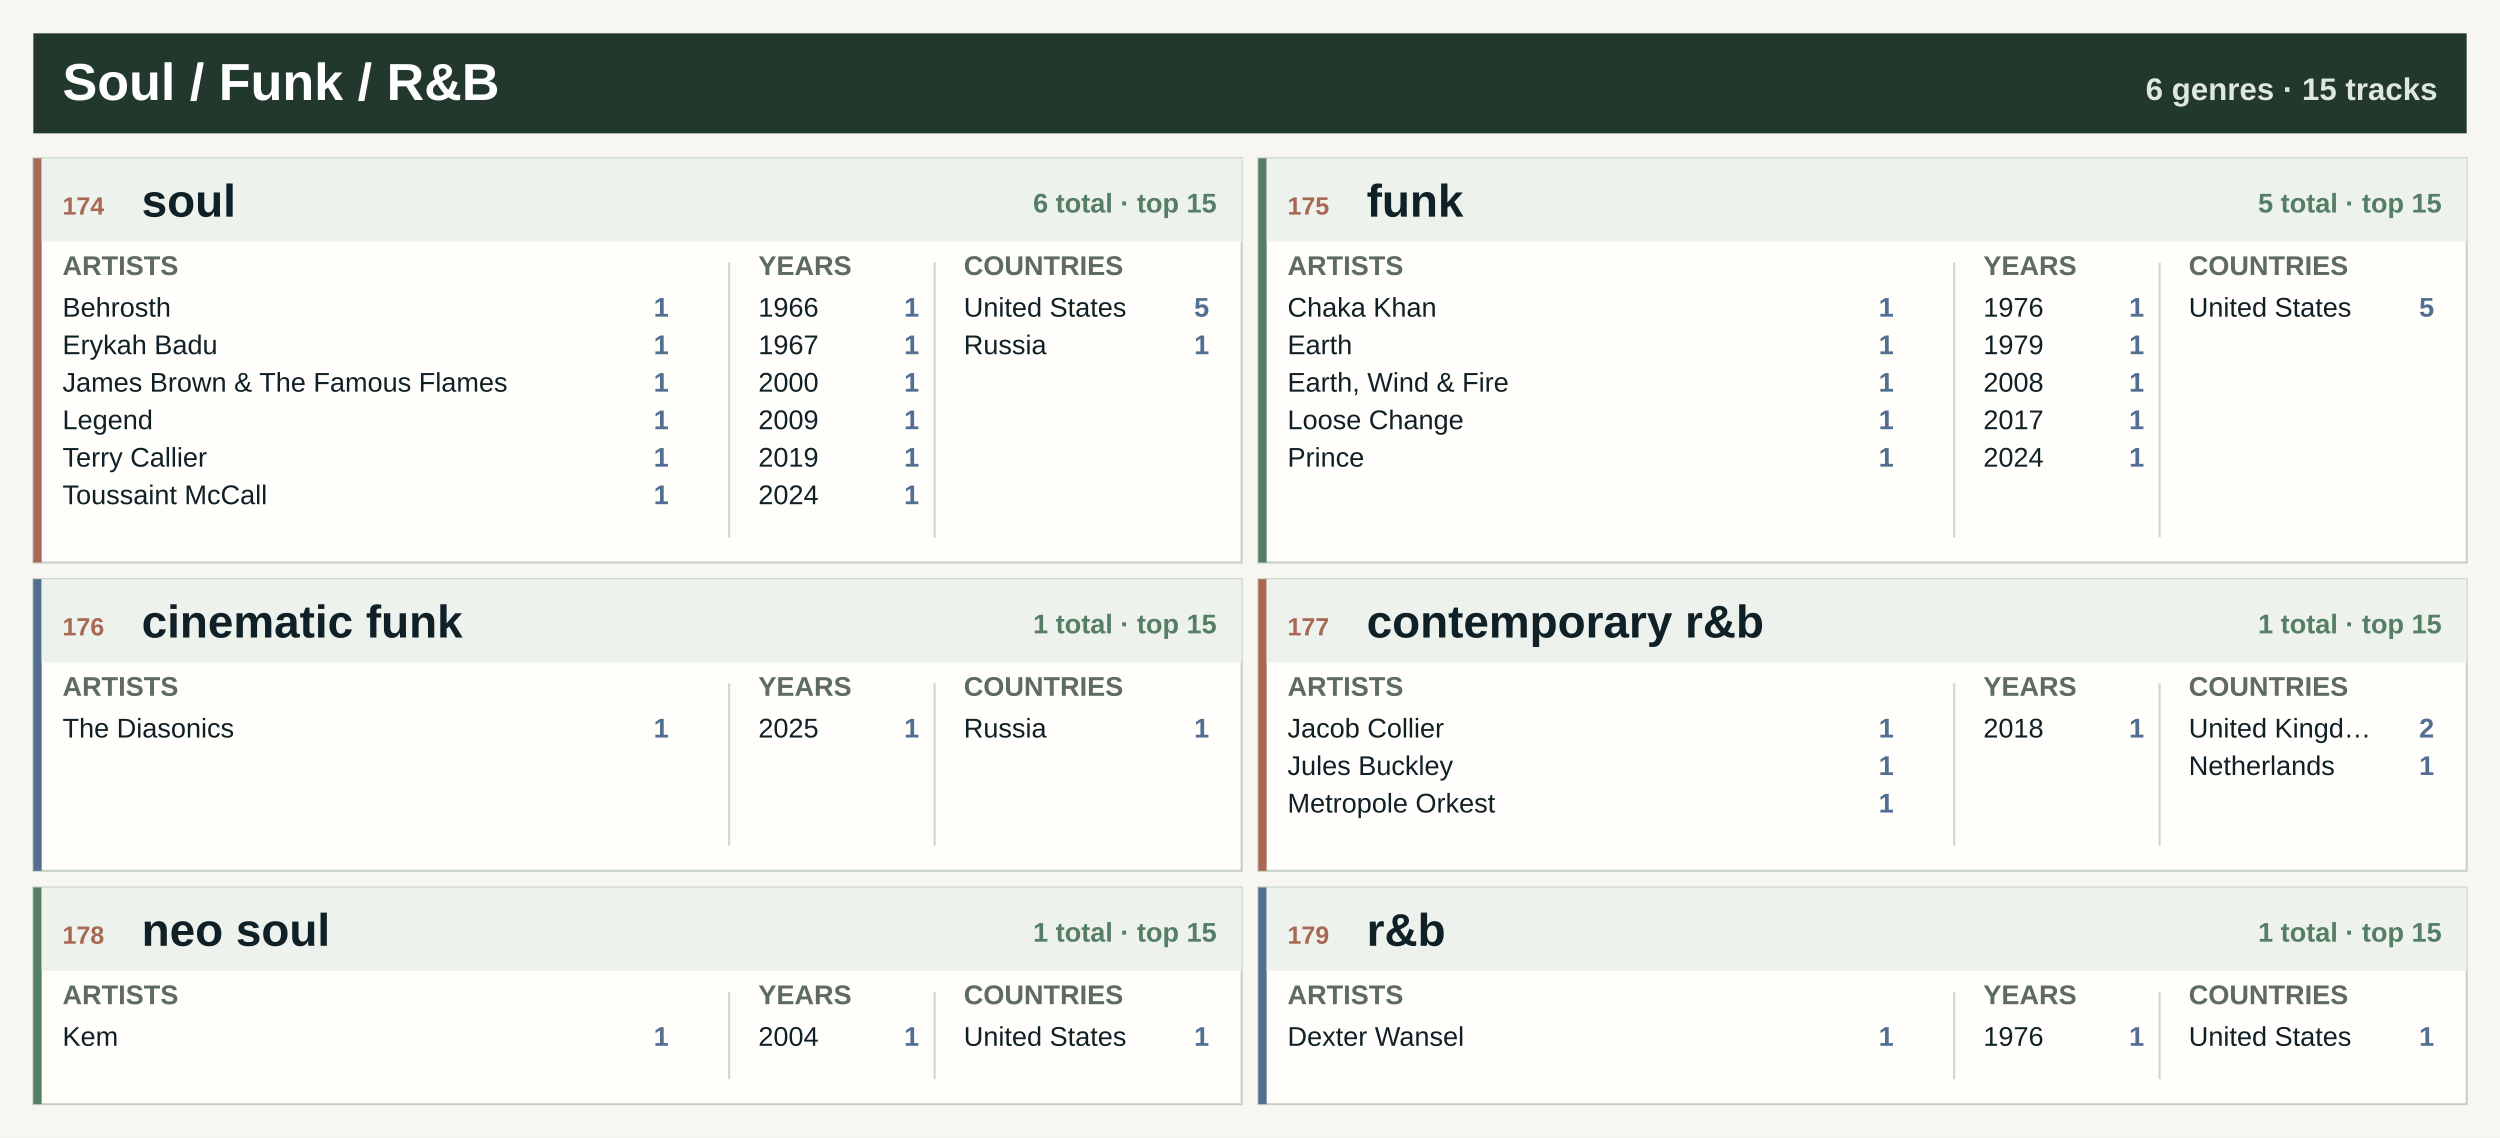
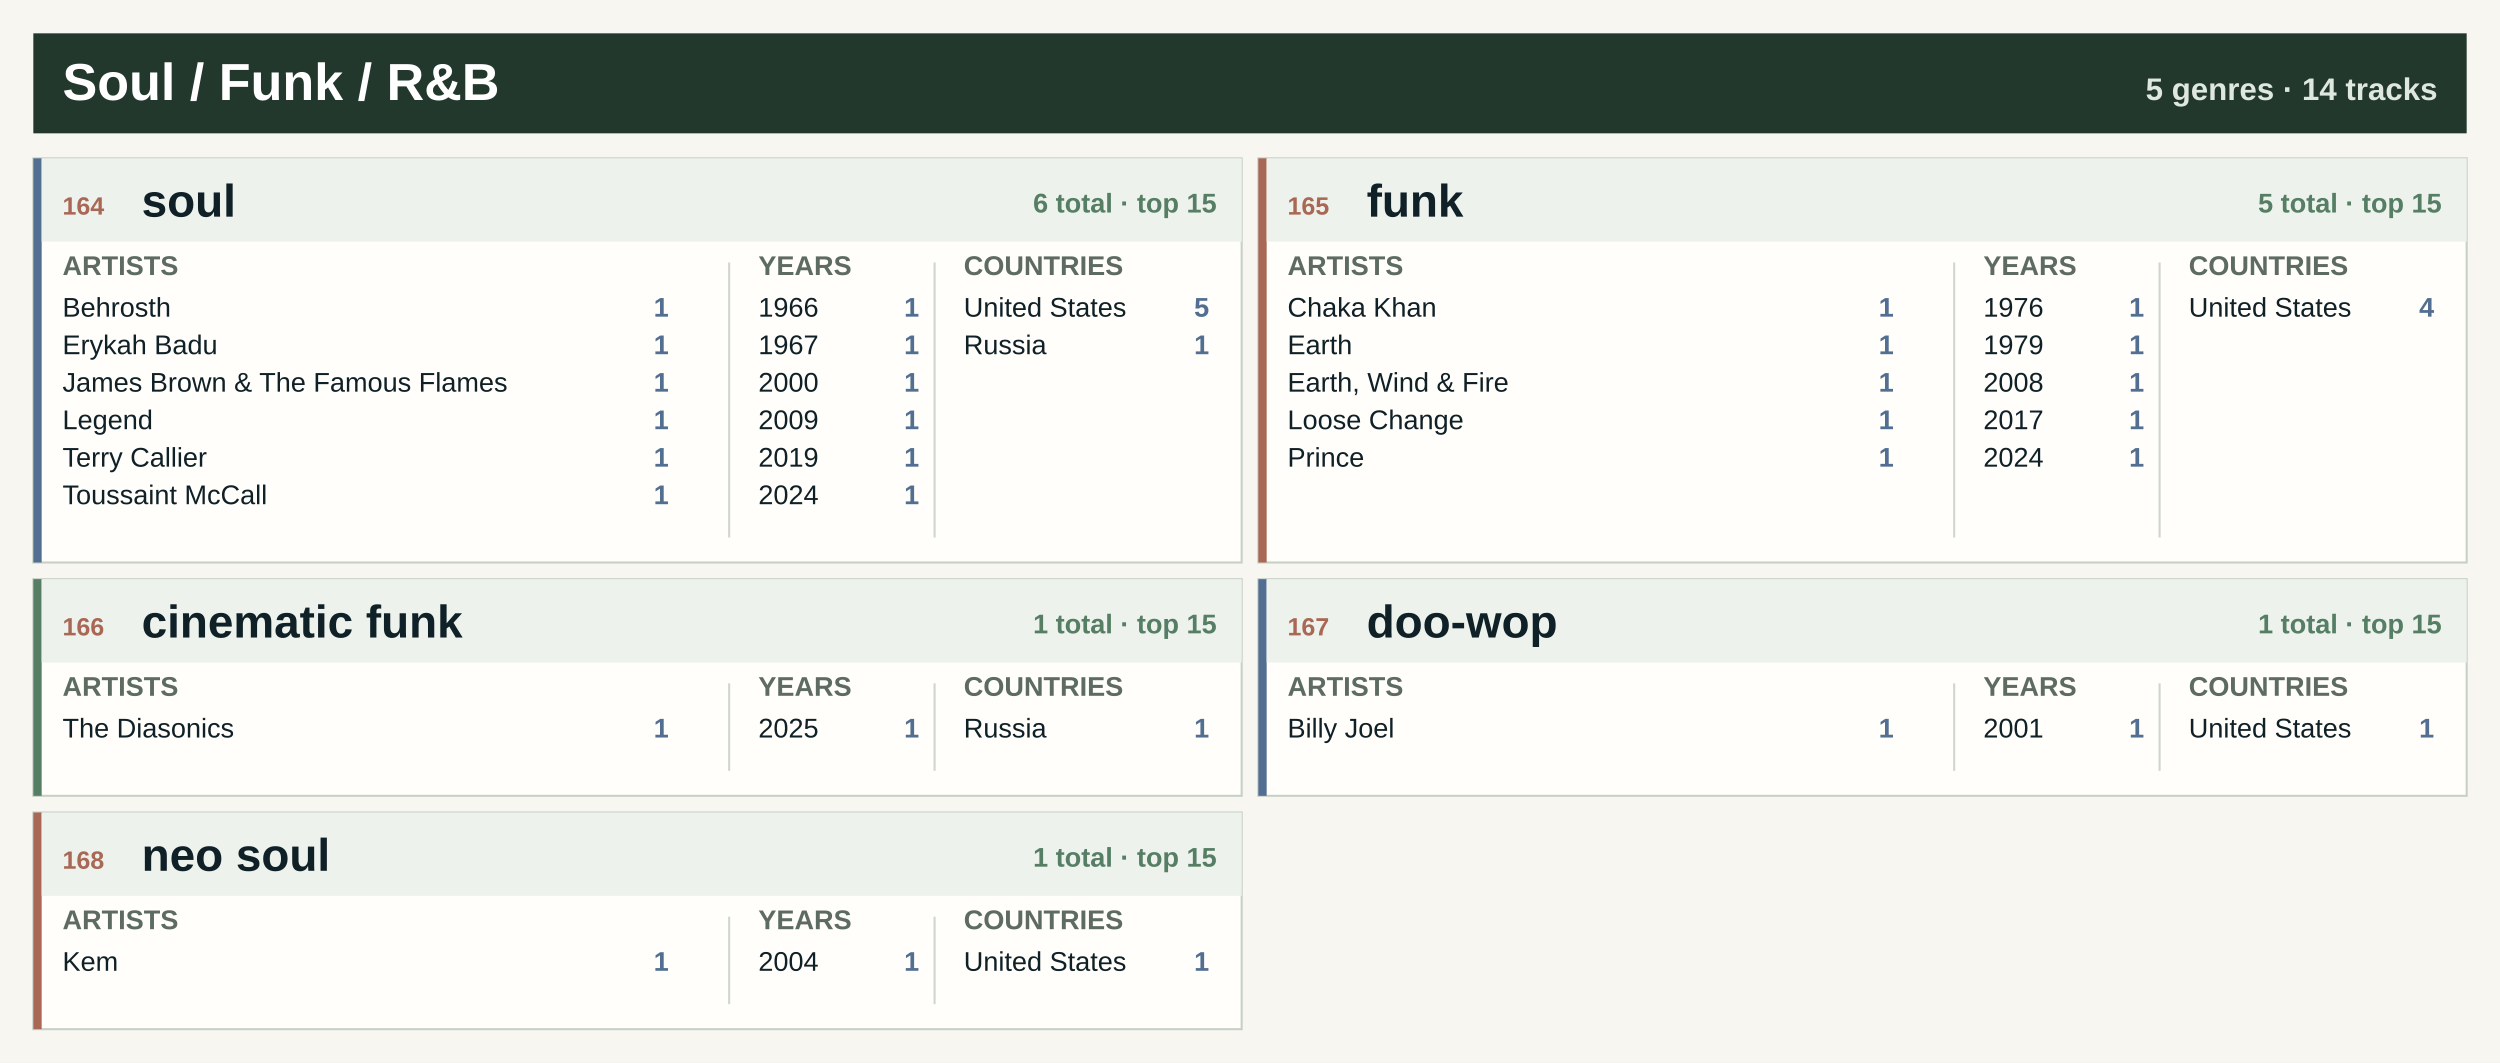
- <svg xmlns="http://www.w3.org/2000/svg" width="1200" height="546" viewBox="0 0 1200 546" role="img" aria-label="Soul / Funk / R&amp;B genre atlas">
-   <rect width="1200" height="546" fill="#f7f6f0" />
+ <svg xmlns="http://www.w3.org/2000/svg" width="1200" height="510" viewBox="0 0 1200 510" role="img" aria-label="Soul / Funk / R&amp;B genre atlas">
+   <rect width="1200" height="510" fill="#f7f6f0" />
  <rect x="16" y="16" width="1168" height="48" fill="#22382d" />
  <text x="30.0" y="48.0" font-family="Segoe UI, Arial, sans-serif" font-size="25" font-weight="800" fill="#ffffff" text-anchor="start">Soul / Funk / R&amp;B</text>
-   <text x="1170.0" y="48.0" font-family="Segoe UI, Arial, sans-serif" font-size="15" font-weight="800" fill="#dfe8df" text-anchor="end">6 genres · 15 tracks</text>
+   <text x="1170.0" y="48.0" font-family="Segoe UI, Arial, sans-serif" font-size="15" font-weight="800" fill="#dfe8df" text-anchor="end">5 genres · 14 tracks</text>
  <rect x="16.0" y="76.0" width="580.0" height="194" fill="#fffefa" stroke="#c7d0c7" />
-   <rect x="16.0" y="76.0" width="4" height="194" fill="#a96855" />
+   <rect x="16.0" y="76.0" width="4" height="194" fill="#526f92" />
  <rect x="20.0" y="76.0" width="576.0" height="40" fill="#edf2ed" />
-   <text x="30.0" y="103.0" font-family="Segoe UI, Arial, sans-serif" font-size="12" font-weight="800" fill="#a96855" text-anchor="start">174</text>
+   <text x="30.0" y="103.0" font-family="Segoe UI, Arial, sans-serif" font-size="12" font-weight="800" fill="#a96855" text-anchor="start">164</text>
  <text x="68.0" y="104.0" font-family="Segoe UI, Arial, sans-serif" font-size="22" font-weight="800" fill="#102027" text-anchor="start">soul</text>
  <text x="584.0" y="102.0" font-family="Segoe UI, Arial, sans-serif" font-size="13" font-weight="800" fill="#557e64" text-anchor="end">6 total · top 15</text>
  <text x="30.0" y="132.0" font-family="Segoe UI, Arial, sans-serif" font-size="13" font-weight="800" fill="#5d6b62" text-anchor="start">ARTISTS</text>
  <text x="364.0" y="132.0" font-family="Segoe UI, Arial, sans-serif" font-size="13" font-weight="800" fill="#5d6b62" text-anchor="start">YEARS</text>
  <text x="462.6" y="132.0" font-family="Segoe UI, Arial, sans-serif" font-size="13" font-weight="800" fill="#5d6b62" text-anchor="start">COUNTRIES</text>
  <line x1="350.0" y1="126.0" x2="350.0" y2="258.0" stroke="#cfd6ce" />
  <line x1="448.6" y1="126.0" x2="448.6" y2="258.0" stroke="#cfd6ce" />
  <text x="30.0" y="152.0" font-family="Segoe UI, Arial, sans-serif" font-size="13" font-weight="400" fill="#102027" text-anchor="start">Behrosth</text>
  <text x="321.0" y="152.0" font-family="Segoe UI, Arial, sans-serif" font-size="13" font-weight="800" fill="#526f92" text-anchor="end">1</text>
  <text x="30.0" y="170.0" font-family="Segoe UI, Arial, sans-serif" font-size="13" font-weight="400" fill="#102027" text-anchor="start">Erykah Badu</text>
  <text x="321.0" y="170.0" font-family="Segoe UI, Arial, sans-serif" font-size="13" font-weight="800" fill="#526f92" text-anchor="end">1</text>
  <text x="30.0" y="188.0" font-family="Segoe UI, Arial, sans-serif" font-size="13" font-weight="400" fill="#102027" text-anchor="start">James Brown &amp; The Famous Flames</text>
  <text x="321.0" y="188.0" font-family="Segoe UI, Arial, sans-serif" font-size="13" font-weight="800" fill="#526f92" text-anchor="end">1</text>
  <text x="30.0" y="206.0" font-family="Segoe UI, Arial, sans-serif" font-size="13" font-weight="400" fill="#102027" text-anchor="start">Legend</text>
  <text x="321.0" y="206.0" font-family="Segoe UI, Arial, sans-serif" font-size="13" font-weight="800" fill="#526f92" text-anchor="end">1</text>
  <text x="30.0" y="224.0" font-family="Segoe UI, Arial, sans-serif" font-size="13" font-weight="400" fill="#102027" text-anchor="start">Terry Callier</text>
  <text x="321.0" y="224.0" font-family="Segoe UI, Arial, sans-serif" font-size="13" font-weight="800" fill="#526f92" text-anchor="end">1</text>
  <text x="30.0" y="242.0" font-family="Segoe UI, Arial, sans-serif" font-size="13" font-weight="400" fill="#102027" text-anchor="start">Toussaint McCall</text>
  <text x="321.0" y="242.0" font-family="Segoe UI, Arial, sans-serif" font-size="13" font-weight="800" fill="#526f92" text-anchor="end">1</text>
  <text x="364.0" y="152.0" font-family="Segoe UI, Arial, sans-serif" font-size="13" font-weight="400" fill="#102027" text-anchor="start">1966</text>
  <text x="441.2" y="152.0" font-family="Segoe UI, Arial, sans-serif" font-size="13" font-weight="800" fill="#526f92" text-anchor="end">1</text>
  <text x="364.0" y="170.0" font-family="Segoe UI, Arial, sans-serif" font-size="13" font-weight="400" fill="#102027" text-anchor="start">1967</text>
  <text x="441.2" y="170.0" font-family="Segoe UI, Arial, sans-serif" font-size="13" font-weight="800" fill="#526f92" text-anchor="end">1</text>
  <text x="364.0" y="188.0" font-family="Segoe UI, Arial, sans-serif" font-size="13" font-weight="400" fill="#102027" text-anchor="start">2000</text>
  <text x="441.2" y="188.0" font-family="Segoe UI, Arial, sans-serif" font-size="13" font-weight="800" fill="#526f92" text-anchor="end">1</text>
  <text x="364.0" y="206.0" font-family="Segoe UI, Arial, sans-serif" font-size="13" font-weight="400" fill="#102027" text-anchor="start">2009</text>
  <text x="441.2" y="206.0" font-family="Segoe UI, Arial, sans-serif" font-size="13" font-weight="800" fill="#526f92" text-anchor="end">1</text>
  <text x="364.0" y="224.0" font-family="Segoe UI, Arial, sans-serif" font-size="13" font-weight="400" fill="#102027" text-anchor="start">2019</text>
  <text x="441.2" y="224.0" font-family="Segoe UI, Arial, sans-serif" font-size="13" font-weight="800" fill="#526f92" text-anchor="end">1</text>
  <text x="364.0" y="242.0" font-family="Segoe UI, Arial, sans-serif" font-size="13" font-weight="400" fill="#102027" text-anchor="start">2024</text>
  <text x="441.2" y="242.0" font-family="Segoe UI, Arial, sans-serif" font-size="13" font-weight="800" fill="#526f92" text-anchor="end">1</text>
  <text x="462.6" y="152.0" font-family="Segoe UI, Arial, sans-serif" font-size="13" font-weight="400" fill="#102027" text-anchor="start">United States</text>
  <text x="580.4" y="152.0" font-family="Segoe UI, Arial, sans-serif" font-size="13" font-weight="800" fill="#526f92" text-anchor="end">5</text>
  <text x="462.6" y="170.0" font-family="Segoe UI, Arial, sans-serif" font-size="13" font-weight="400" fill="#102027" text-anchor="start">Russia</text>
  <text x="580.4" y="170.0" font-family="Segoe UI, Arial, sans-serif" font-size="13" font-weight="800" fill="#526f92" text-anchor="end">1</text>
  <rect x="604.0" y="76.0" width="580.0" height="194" fill="#fffefa" stroke="#c7d0c7" />
-   <rect x="604.0" y="76.0" width="4" height="194" fill="#557e64" />
+   <rect x="604.0" y="76.0" width="4" height="194" fill="#a96855" />
  <rect x="608.0" y="76.0" width="576.0" height="40" fill="#edf2ed" />
-   <text x="618.0" y="103.0" font-family="Segoe UI, Arial, sans-serif" font-size="12" font-weight="800" fill="#a96855" text-anchor="start">175</text>
+   <text x="618.0" y="103.0" font-family="Segoe UI, Arial, sans-serif" font-size="12" font-weight="800" fill="#a96855" text-anchor="start">165</text>
  <text x="656.0" y="104.0" font-family="Segoe UI, Arial, sans-serif" font-size="22" font-weight="800" fill="#102027" text-anchor="start">funk</text>
  <text x="1172.0" y="102.0" font-family="Segoe UI, Arial, sans-serif" font-size="13" font-weight="800" fill="#557e64" text-anchor="end">5 total · top 15</text>
  <text x="618.0" y="132.0" font-family="Segoe UI, Arial, sans-serif" font-size="13" font-weight="800" fill="#5d6b62" text-anchor="start">ARTISTS</text>
  <text x="952.0" y="132.0" font-family="Segoe UI, Arial, sans-serif" font-size="13" font-weight="800" fill="#5d6b62" text-anchor="start">YEARS</text>
  <text x="1050.6" y="132.0" font-family="Segoe UI, Arial, sans-serif" font-size="13" font-weight="800" fill="#5d6b62" text-anchor="start">COUNTRIES</text>
  <line x1="938.0" y1="126.0" x2="938.0" y2="258.0" stroke="#cfd6ce" />
  <line x1="1036.6" y1="126.0" x2="1036.6" y2="258.0" stroke="#cfd6ce" />
  <text x="618.0" y="152.0" font-family="Segoe UI, Arial, sans-serif" font-size="13" font-weight="400" fill="#102027" text-anchor="start">Chaka Khan</text>
  <text x="909.0" y="152.0" font-family="Segoe UI, Arial, sans-serif" font-size="13" font-weight="800" fill="#526f92" text-anchor="end">1</text>
  <text x="618.0" y="170.0" font-family="Segoe UI, Arial, sans-serif" font-size="13" font-weight="400" fill="#102027" text-anchor="start">Earth</text>
  <text x="909.0" y="170.0" font-family="Segoe UI, Arial, sans-serif" font-size="13" font-weight="800" fill="#526f92" text-anchor="end">1</text>
  <text x="618.0" y="188.0" font-family="Segoe UI, Arial, sans-serif" font-size="13" font-weight="400" fill="#102027" text-anchor="start">Earth, Wind &amp; Fire</text>
  <text x="909.0" y="188.0" font-family="Segoe UI, Arial, sans-serif" font-size="13" font-weight="800" fill="#526f92" text-anchor="end">1</text>
  <text x="618.0" y="206.0" font-family="Segoe UI, Arial, sans-serif" font-size="13" font-weight="400" fill="#102027" text-anchor="start">Loose Change</text>
  <text x="909.0" y="206.0" font-family="Segoe UI, Arial, sans-serif" font-size="13" font-weight="800" fill="#526f92" text-anchor="end">1</text>
  <text x="618.0" y="224.0" font-family="Segoe UI, Arial, sans-serif" font-size="13" font-weight="400" fill="#102027" text-anchor="start">Prince</text>
  <text x="909.0" y="224.0" font-family="Segoe UI, Arial, sans-serif" font-size="13" font-weight="800" fill="#526f92" text-anchor="end">1</text>
  <text x="952.0" y="152.0" font-family="Segoe UI, Arial, sans-serif" font-size="13" font-weight="400" fill="#102027" text-anchor="start">1976</text>
  <text x="1029.2" y="152.0" font-family="Segoe UI, Arial, sans-serif" font-size="13" font-weight="800" fill="#526f92" text-anchor="end">1</text>
  <text x="952.0" y="170.0" font-family="Segoe UI, Arial, sans-serif" font-size="13" font-weight="400" fill="#102027" text-anchor="start">1979</text>
  <text x="1029.2" y="170.0" font-family="Segoe UI, Arial, sans-serif" font-size="13" font-weight="800" fill="#526f92" text-anchor="end">1</text>
  <text x="952.0" y="188.0" font-family="Segoe UI, Arial, sans-serif" font-size="13" font-weight="400" fill="#102027" text-anchor="start">2008</text>
  <text x="1029.2" y="188.0" font-family="Segoe UI, Arial, sans-serif" font-size="13" font-weight="800" fill="#526f92" text-anchor="end">1</text>
  <text x="952.0" y="206.0" font-family="Segoe UI, Arial, sans-serif" font-size="13" font-weight="400" fill="#102027" text-anchor="start">2017</text>
  <text x="1029.2" y="206.0" font-family="Segoe UI, Arial, sans-serif" font-size="13" font-weight="800" fill="#526f92" text-anchor="end">1</text>
  <text x="952.0" y="224.0" font-family="Segoe UI, Arial, sans-serif" font-size="13" font-weight="400" fill="#102027" text-anchor="start">2024</text>
  <text x="1029.2" y="224.0" font-family="Segoe UI, Arial, sans-serif" font-size="13" font-weight="800" fill="#526f92" text-anchor="end">1</text>
  <text x="1050.6" y="152.0" font-family="Segoe UI, Arial, sans-serif" font-size="13" font-weight="400" fill="#102027" text-anchor="start">United States</text>
-   <text x="1168.4" y="152.0" font-family="Segoe UI, Arial, sans-serif" font-size="13" font-weight="800" fill="#526f92" text-anchor="end">5</text>
-   <rect x="16.0" y="278.0" width="580.0" height="140" fill="#fffefa" stroke="#c7d0c7" />
-   <rect x="16.0" y="278.0" width="4" height="140" fill="#526f92" />
+   <text x="1168.4" y="152.0" font-family="Segoe UI, Arial, sans-serif" font-size="13" font-weight="800" fill="#526f92" text-anchor="end">4</text>
+   <rect x="16.0" y="278.0" width="580.0" height="104" fill="#fffefa" stroke="#c7d0c7" />
+   <rect x="16.0" y="278.0" width="4" height="104" fill="#557e64" />
  <rect x="20.0" y="278.0" width="576.0" height="40" fill="#edf2ed" />
-   <text x="30.0" y="305.0" font-family="Segoe UI, Arial, sans-serif" font-size="12" font-weight="800" fill="#a96855" text-anchor="start">176</text>
+   <text x="30.0" y="305.0" font-family="Segoe UI, Arial, sans-serif" font-size="12" font-weight="800" fill="#a96855" text-anchor="start">166</text>
  <text x="68.0" y="306.0" font-family="Segoe UI, Arial, sans-serif" font-size="22" font-weight="800" fill="#102027" text-anchor="start">cinematic funk</text>
  <text x="584.0" y="304.0" font-family="Segoe UI, Arial, sans-serif" font-size="13" font-weight="800" fill="#557e64" text-anchor="end">1 total · top 15</text>
  <text x="30.0" y="334.0" font-family="Segoe UI, Arial, sans-serif" font-size="13" font-weight="800" fill="#5d6b62" text-anchor="start">ARTISTS</text>
  <text x="364.0" y="334.0" font-family="Segoe UI, Arial, sans-serif" font-size="13" font-weight="800" fill="#5d6b62" text-anchor="start">YEARS</text>
  <text x="462.6" y="334.0" font-family="Segoe UI, Arial, sans-serif" font-size="13" font-weight="800" fill="#5d6b62" text-anchor="start">COUNTRIES</text>
-   <line x1="350.0" y1="328.0" x2="350.0" y2="406.0" stroke="#cfd6ce" />
-   <line x1="448.6" y1="328.0" x2="448.6" y2="406.0" stroke="#cfd6ce" />
+   <line x1="350.0" y1="328.0" x2="350.0" y2="370.0" stroke="#cfd6ce" />
+   <line x1="448.6" y1="328.0" x2="448.6" y2="370.0" stroke="#cfd6ce" />
  <text x="30.0" y="354.0" font-family="Segoe UI, Arial, sans-serif" font-size="13" font-weight="400" fill="#102027" text-anchor="start">The Diasonics</text>
  <text x="321.0" y="354.0" font-family="Segoe UI, Arial, sans-serif" font-size="13" font-weight="800" fill="#526f92" text-anchor="end">1</text>
  <text x="364.0" y="354.0" font-family="Segoe UI, Arial, sans-serif" font-size="13" font-weight="400" fill="#102027" text-anchor="start">2025</text>
  <text x="441.2" y="354.0" font-family="Segoe UI, Arial, sans-serif" font-size="13" font-weight="800" fill="#526f92" text-anchor="end">1</text>
  <text x="462.6" y="354.0" font-family="Segoe UI, Arial, sans-serif" font-size="13" font-weight="400" fill="#102027" text-anchor="start">Russia</text>
  <text x="580.4" y="354.0" font-family="Segoe UI, Arial, sans-serif" font-size="13" font-weight="800" fill="#526f92" text-anchor="end">1</text>
-   <rect x="604.0" y="278.0" width="580.0" height="140" fill="#fffefa" stroke="#c7d0c7" />
-   <rect x="604.0" y="278.0" width="4" height="140" fill="#a96855" />
+   <rect x="604.0" y="278.0" width="580.0" height="104" fill="#fffefa" stroke="#c7d0c7" />
+   <rect x="604.0" y="278.0" width="4" height="104" fill="#526f92" />
  <rect x="608.0" y="278.0" width="576.0" height="40" fill="#edf2ed" />
-   <text x="618.0" y="305.0" font-family="Segoe UI, Arial, sans-serif" font-size="12" font-weight="800" fill="#a96855" text-anchor="start">177</text>
-   <text x="656.0" y="306.0" font-family="Segoe UI, Arial, sans-serif" font-size="22" font-weight="800" fill="#102027" text-anchor="start">contemporary r&amp;b</text>
+   <text x="618.0" y="305.0" font-family="Segoe UI, Arial, sans-serif" font-size="12" font-weight="800" fill="#a96855" text-anchor="start">167</text>
+   <text x="656.0" y="306.0" font-family="Segoe UI, Arial, sans-serif" font-size="22" font-weight="800" fill="#102027" text-anchor="start">doo-wop</text>
  <text x="1172.0" y="304.0" font-family="Segoe UI, Arial, sans-serif" font-size="13" font-weight="800" fill="#557e64" text-anchor="end">1 total · top 15</text>
  <text x="618.0" y="334.0" font-family="Segoe UI, Arial, sans-serif" font-size="13" font-weight="800" fill="#5d6b62" text-anchor="start">ARTISTS</text>
  <text x="952.0" y="334.0" font-family="Segoe UI, Arial, sans-serif" font-size="13" font-weight="800" fill="#5d6b62" text-anchor="start">YEARS</text>
  <text x="1050.6" y="334.0" font-family="Segoe UI, Arial, sans-serif" font-size="13" font-weight="800" fill="#5d6b62" text-anchor="start">COUNTRIES</text>
-   <line x1="938.0" y1="328.0" x2="938.0" y2="406.0" stroke="#cfd6ce" />
-   <line x1="1036.6" y1="328.0" x2="1036.6" y2="406.0" stroke="#cfd6ce" />
-   <text x="618.0" y="354.0" font-family="Segoe UI, Arial, sans-serif" font-size="13" font-weight="400" fill="#102027" text-anchor="start">Jacob Collier</text>
+   <line x1="938.0" y1="328.0" x2="938.0" y2="370.0" stroke="#cfd6ce" />
+   <line x1="1036.6" y1="328.0" x2="1036.6" y2="370.0" stroke="#cfd6ce" />
+   <text x="618.0" y="354.0" font-family="Segoe UI, Arial, sans-serif" font-size="13" font-weight="400" fill="#102027" text-anchor="start">Billy Joel</text>
  <text x="909.0" y="354.0" font-family="Segoe UI, Arial, sans-serif" font-size="13" font-weight="800" fill="#526f92" text-anchor="end">1</text>
-   <text x="618.0" y="372.0" font-family="Segoe UI, Arial, sans-serif" font-size="13" font-weight="400" fill="#102027" text-anchor="start">Jules Buckley</text>
-   <text x="909.0" y="372.0" font-family="Segoe UI, Arial, sans-serif" font-size="13" font-weight="800" fill="#526f92" text-anchor="end">1</text>
-   <text x="618.0" y="390.0" font-family="Segoe UI, Arial, sans-serif" font-size="13" font-weight="400" fill="#102027" text-anchor="start">Metropole Orkest</text>
-   <text x="909.0" y="390.0" font-family="Segoe UI, Arial, sans-serif" font-size="13" font-weight="800" fill="#526f92" text-anchor="end">1</text>
-   <text x="952.0" y="354.0" font-family="Segoe UI, Arial, sans-serif" font-size="13" font-weight="400" fill="#102027" text-anchor="start">2018</text>
+   <text x="952.0" y="354.0" font-family="Segoe UI, Arial, sans-serif" font-size="13" font-weight="400" fill="#102027" text-anchor="start">2001</text>
  <text x="1029.2" y="354.0" font-family="Segoe UI, Arial, sans-serif" font-size="13" font-weight="800" fill="#526f92" text-anchor="end">1</text>
-   <text x="1050.6" y="354.0" font-family="Segoe UI, Arial, sans-serif" font-size="13" font-weight="400" fill="#102027" text-anchor="start">United Kingd…</text>
-   <text x="1168.4" y="354.0" font-family="Segoe UI, Arial, sans-serif" font-size="13" font-weight="800" fill="#526f92" text-anchor="end">2</text>
-   <text x="1050.6" y="372.0" font-family="Segoe UI, Arial, sans-serif" font-size="13" font-weight="400" fill="#102027" text-anchor="start">Netherlands</text>
-   <text x="1168.4" y="372.0" font-family="Segoe UI, Arial, sans-serif" font-size="13" font-weight="800" fill="#526f92" text-anchor="end">1</text>
-   <rect x="16.0" y="426.0" width="580.0" height="104" fill="#fffefa" stroke="#c7d0c7" />
-   <rect x="16.0" y="426.0" width="4" height="104" fill="#557e64" />
-   <rect x="20.0" y="426.0" width="576.0" height="40" fill="#edf2ed" />
-   <text x="30.0" y="453.0" font-family="Segoe UI, Arial, sans-serif" font-size="12" font-weight="800" fill="#a96855" text-anchor="start">178</text>
-   <text x="68.0" y="454.0" font-family="Segoe UI, Arial, sans-serif" font-size="22" font-weight="800" fill="#102027" text-anchor="start">neo soul</text>
-   <text x="584.0" y="452.0" font-family="Segoe UI, Arial, sans-serif" font-size="13" font-weight="800" fill="#557e64" text-anchor="end">1 total · top 15</text>
-   <text x="30.0" y="482.0" font-family="Segoe UI, Arial, sans-serif" font-size="13" font-weight="800" fill="#5d6b62" text-anchor="start">ARTISTS</text>
-   <text x="364.0" y="482.0" font-family="Segoe UI, Arial, sans-serif" font-size="13" font-weight="800" fill="#5d6b62" text-anchor="start">YEARS</text>
-   <text x="462.6" y="482.0" font-family="Segoe UI, Arial, sans-serif" font-size="13" font-weight="800" fill="#5d6b62" text-anchor="start">COUNTRIES</text>
-   <line x1="350.0" y1="476.0" x2="350.0" y2="518.0" stroke="#cfd6ce" />
-   <line x1="448.6" y1="476.0" x2="448.6" y2="518.0" stroke="#cfd6ce" />
-   <text x="30.0" y="502.0" font-family="Segoe UI, Arial, sans-serif" font-size="13" font-weight="400" fill="#102027" text-anchor="start">Kem</text>
-   <text x="321.0" y="502.0" font-family="Segoe UI, Arial, sans-serif" font-size="13" font-weight="800" fill="#526f92" text-anchor="end">1</text>
-   <text x="364.0" y="502.0" font-family="Segoe UI, Arial, sans-serif" font-size="13" font-weight="400" fill="#102027" text-anchor="start">2004</text>
-   <text x="441.2" y="502.0" font-family="Segoe UI, Arial, sans-serif" font-size="13" font-weight="800" fill="#526f92" text-anchor="end">1</text>
-   <text x="462.6" y="502.0" font-family="Segoe UI, Arial, sans-serif" font-size="13" font-weight="400" fill="#102027" text-anchor="start">United States</text>
-   <text x="580.4" y="502.0" font-family="Segoe UI, Arial, sans-serif" font-size="13" font-weight="800" fill="#526f92" text-anchor="end">1</text>
-   <rect x="604.0" y="426.0" width="580.0" height="104" fill="#fffefa" stroke="#c7d0c7" />
-   <rect x="604.0" y="426.0" width="4" height="104" fill="#526f92" />
-   <rect x="608.0" y="426.0" width="576.0" height="40" fill="#edf2ed" />
-   <text x="618.0" y="453.0" font-family="Segoe UI, Arial, sans-serif" font-size="12" font-weight="800" fill="#a96855" text-anchor="start">179</text>
-   <text x="656.0" y="454.0" font-family="Segoe UI, Arial, sans-serif" font-size="22" font-weight="800" fill="#102027" text-anchor="start">r&amp;b</text>
-   <text x="1172.0" y="452.0" font-family="Segoe UI, Arial, sans-serif" font-size="13" font-weight="800" fill="#557e64" text-anchor="end">1 total · top 15</text>
-   <text x="618.0" y="482.0" font-family="Segoe UI, Arial, sans-serif" font-size="13" font-weight="800" fill="#5d6b62" text-anchor="start">ARTISTS</text>
-   <text x="952.0" y="482.0" font-family="Segoe UI, Arial, sans-serif" font-size="13" font-weight="800" fill="#5d6b62" text-anchor="start">YEARS</text>
-   <text x="1050.6" y="482.0" font-family="Segoe UI, Arial, sans-serif" font-size="13" font-weight="800" fill="#5d6b62" text-anchor="start">COUNTRIES</text>
-   <line x1="938.0" y1="476.0" x2="938.0" y2="518.0" stroke="#cfd6ce" />
-   <line x1="1036.6" y1="476.0" x2="1036.6" y2="518.0" stroke="#cfd6ce" />
-   <text x="618.0" y="502.0" font-family="Segoe UI, Arial, sans-serif" font-size="13" font-weight="400" fill="#102027" text-anchor="start">Dexter Wansel</text>
-   <text x="909.0" y="502.0" font-family="Segoe UI, Arial, sans-serif" font-size="13" font-weight="800" fill="#526f92" text-anchor="end">1</text>
-   <text x="952.0" y="502.0" font-family="Segoe UI, Arial, sans-serif" font-size="13" font-weight="400" fill="#102027" text-anchor="start">1976</text>
-   <text x="1029.2" y="502.0" font-family="Segoe UI, Arial, sans-serif" font-size="13" font-weight="800" fill="#526f92" text-anchor="end">1</text>
-   <text x="1050.6" y="502.0" font-family="Segoe UI, Arial, sans-serif" font-size="13" font-weight="400" fill="#102027" text-anchor="start">United States</text>
-   <text x="1168.4" y="502.0" font-family="Segoe UI, Arial, sans-serif" font-size="13" font-weight="800" fill="#526f92" text-anchor="end">1</text>
+   <text x="1050.6" y="354.0" font-family="Segoe UI, Arial, sans-serif" font-size="13" font-weight="400" fill="#102027" text-anchor="start">United States</text>
+   <text x="1168.4" y="354.0" font-family="Segoe UI, Arial, sans-serif" font-size="13" font-weight="800" fill="#526f92" text-anchor="end">1</text>
+   <rect x="16.0" y="390.0" width="580.0" height="104" fill="#fffefa" stroke="#c7d0c7" />
+   <rect x="16.0" y="390.0" width="4" height="104" fill="#a96855" />
+   <rect x="20.0" y="390.0" width="576.0" height="40" fill="#edf2ed" />
+   <text x="30.0" y="417.0" font-family="Segoe UI, Arial, sans-serif" font-size="12" font-weight="800" fill="#a96855" text-anchor="start">168</text>
+   <text x="68.0" y="418.0" font-family="Segoe UI, Arial, sans-serif" font-size="22" font-weight="800" fill="#102027" text-anchor="start">neo soul</text>
+   <text x="584.0" y="416.0" font-family="Segoe UI, Arial, sans-serif" font-size="13" font-weight="800" fill="#557e64" text-anchor="end">1 total · top 15</text>
+   <text x="30.0" y="446.0" font-family="Segoe UI, Arial, sans-serif" font-size="13" font-weight="800" fill="#5d6b62" text-anchor="start">ARTISTS</text>
+   <text x="364.0" y="446.0" font-family="Segoe UI, Arial, sans-serif" font-size="13" font-weight="800" fill="#5d6b62" text-anchor="start">YEARS</text>
+   <text x="462.6" y="446.0" font-family="Segoe UI, Arial, sans-serif" font-size="13" font-weight="800" fill="#5d6b62" text-anchor="start">COUNTRIES</text>
+   <line x1="350.0" y1="440.0" x2="350.0" y2="482.0" stroke="#cfd6ce" />
+   <line x1="448.6" y1="440.0" x2="448.6" y2="482.0" stroke="#cfd6ce" />
+   <text x="30.0" y="466.0" font-family="Segoe UI, Arial, sans-serif" font-size="13" font-weight="400" fill="#102027" text-anchor="start">Kem</text>
+   <text x="321.0" y="466.0" font-family="Segoe UI, Arial, sans-serif" font-size="13" font-weight="800" fill="#526f92" text-anchor="end">1</text>
+   <text x="364.0" y="466.0" font-family="Segoe UI, Arial, sans-serif" font-size="13" font-weight="400" fill="#102027" text-anchor="start">2004</text>
+   <text x="441.2" y="466.0" font-family="Segoe UI, Arial, sans-serif" font-size="13" font-weight="800" fill="#526f92" text-anchor="end">1</text>
+   <text x="462.6" y="466.0" font-family="Segoe UI, Arial, sans-serif" font-size="13" font-weight="400" fill="#102027" text-anchor="start">United States</text>
+   <text x="580.4" y="466.0" font-family="Segoe UI, Arial, sans-serif" font-size="13" font-weight="800" fill="#526f92" text-anchor="end">1</text>
</svg>
